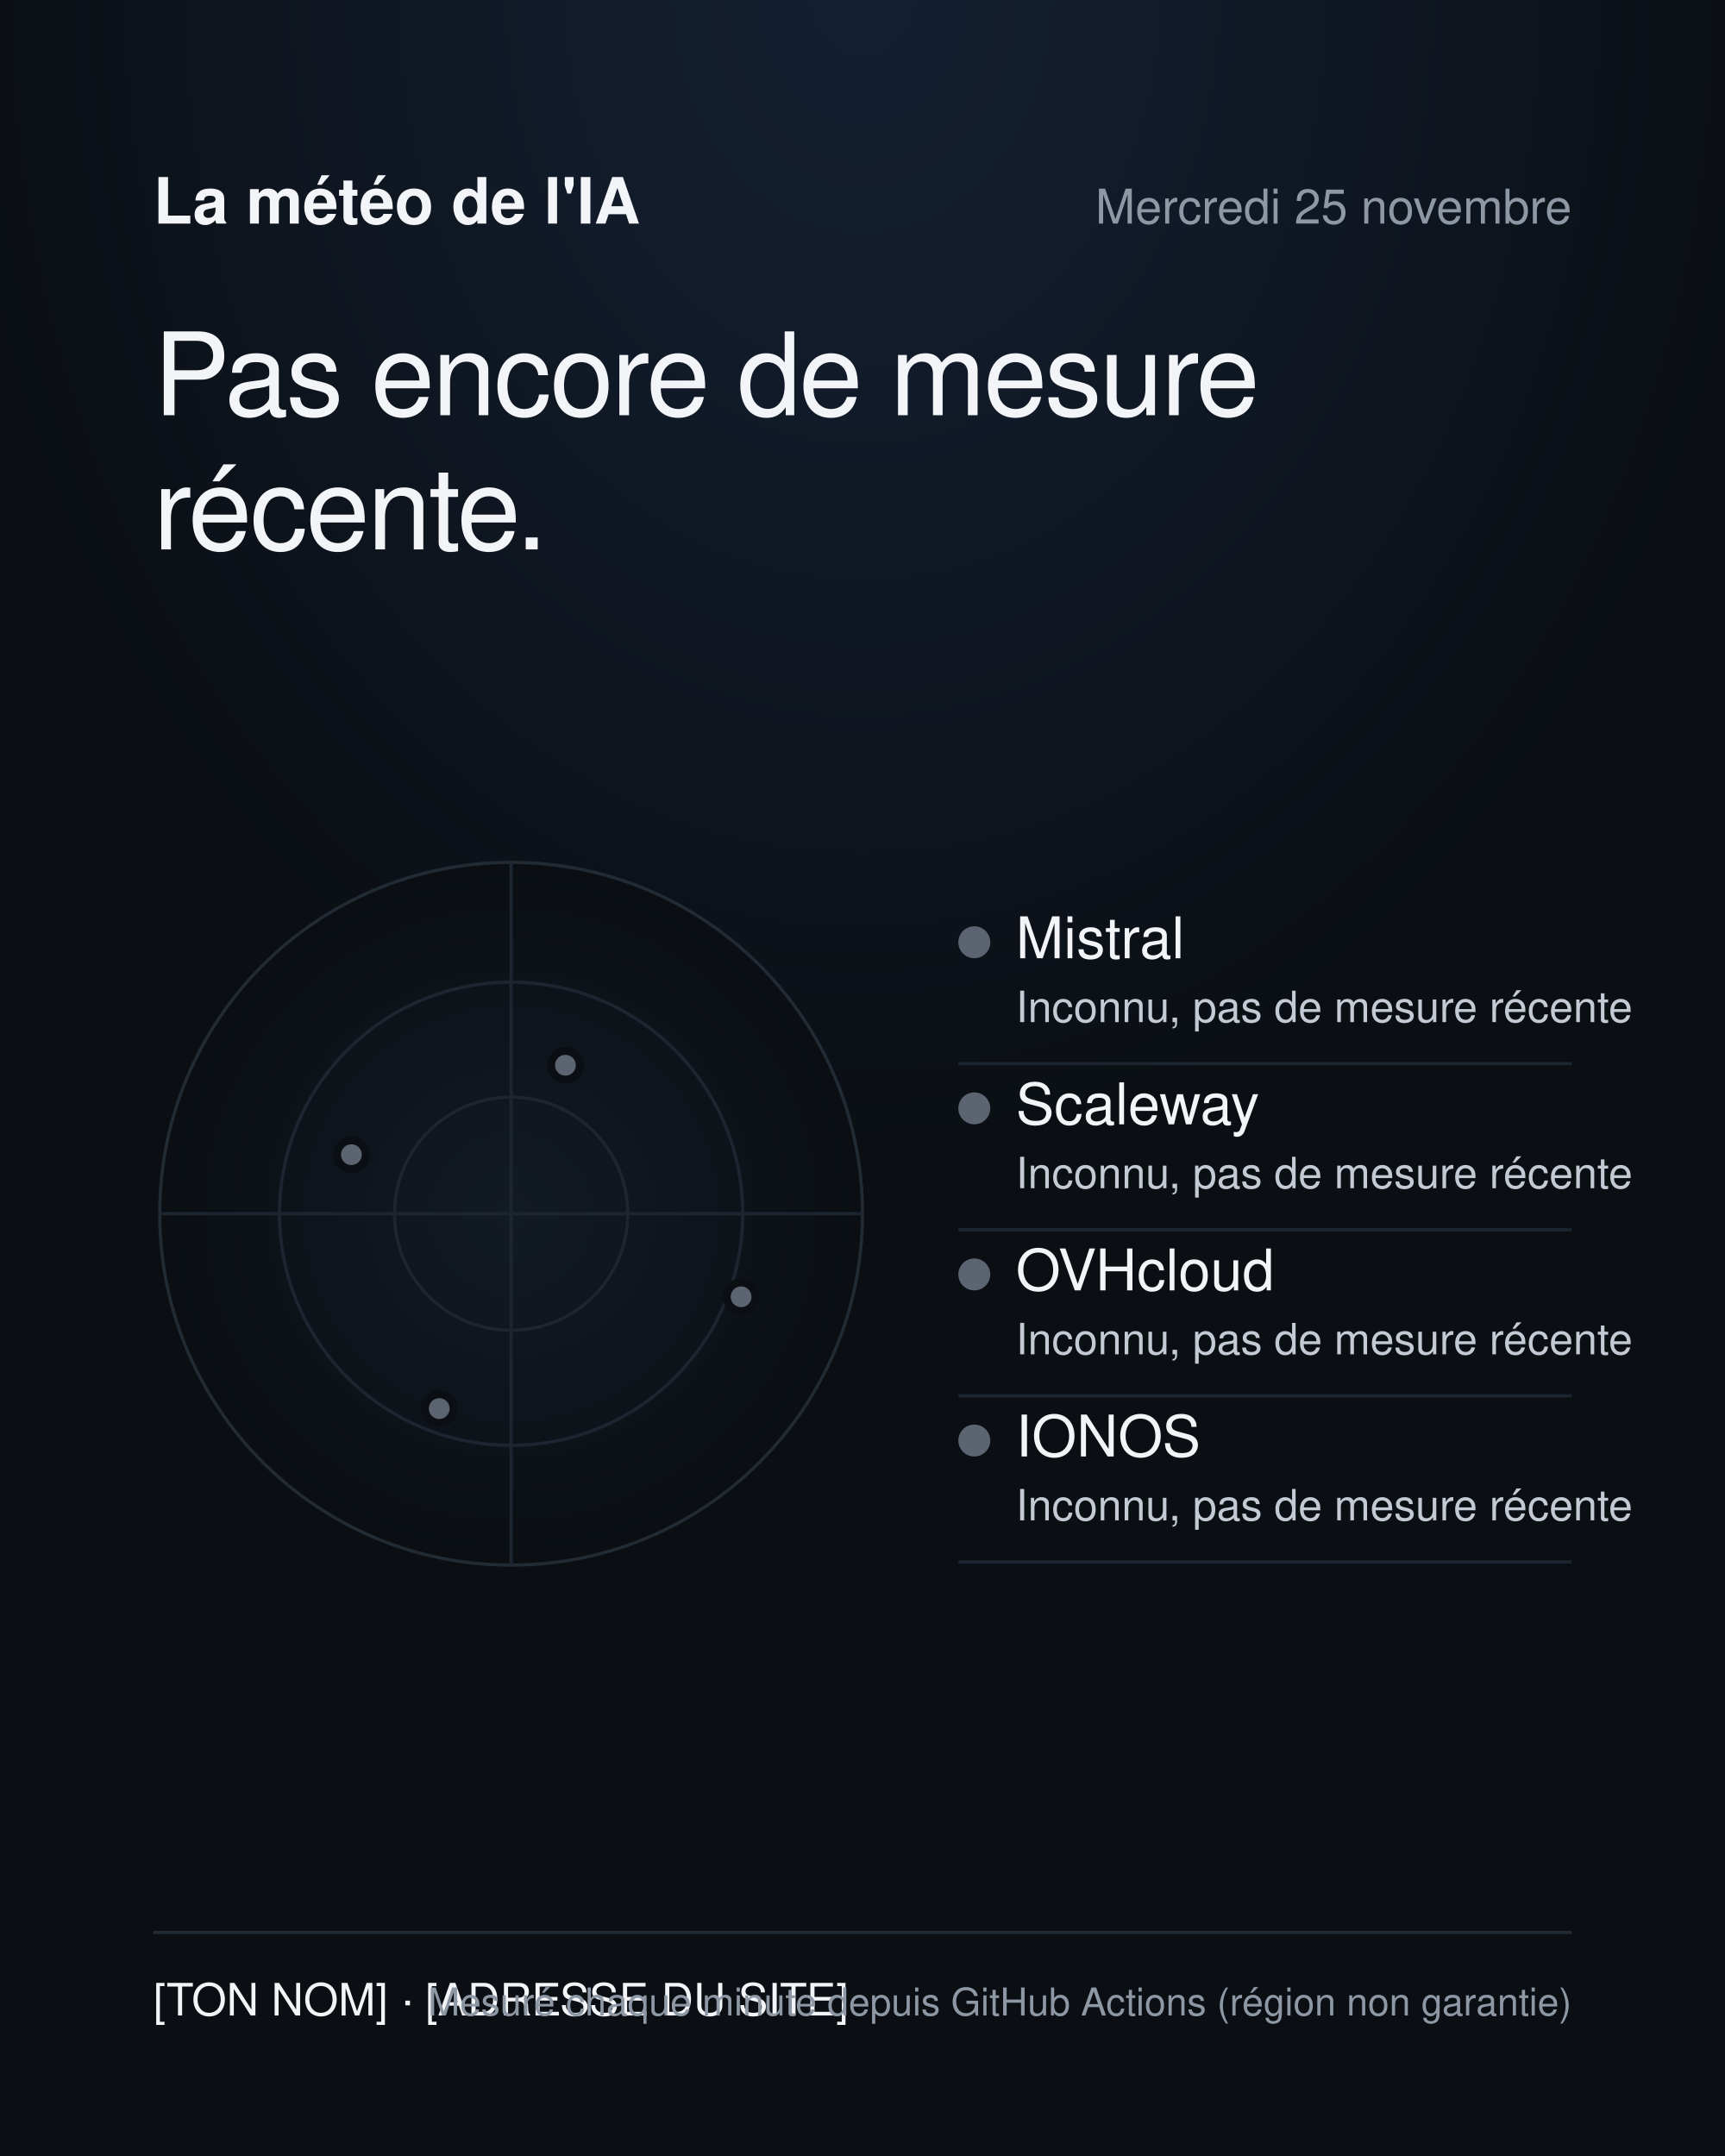
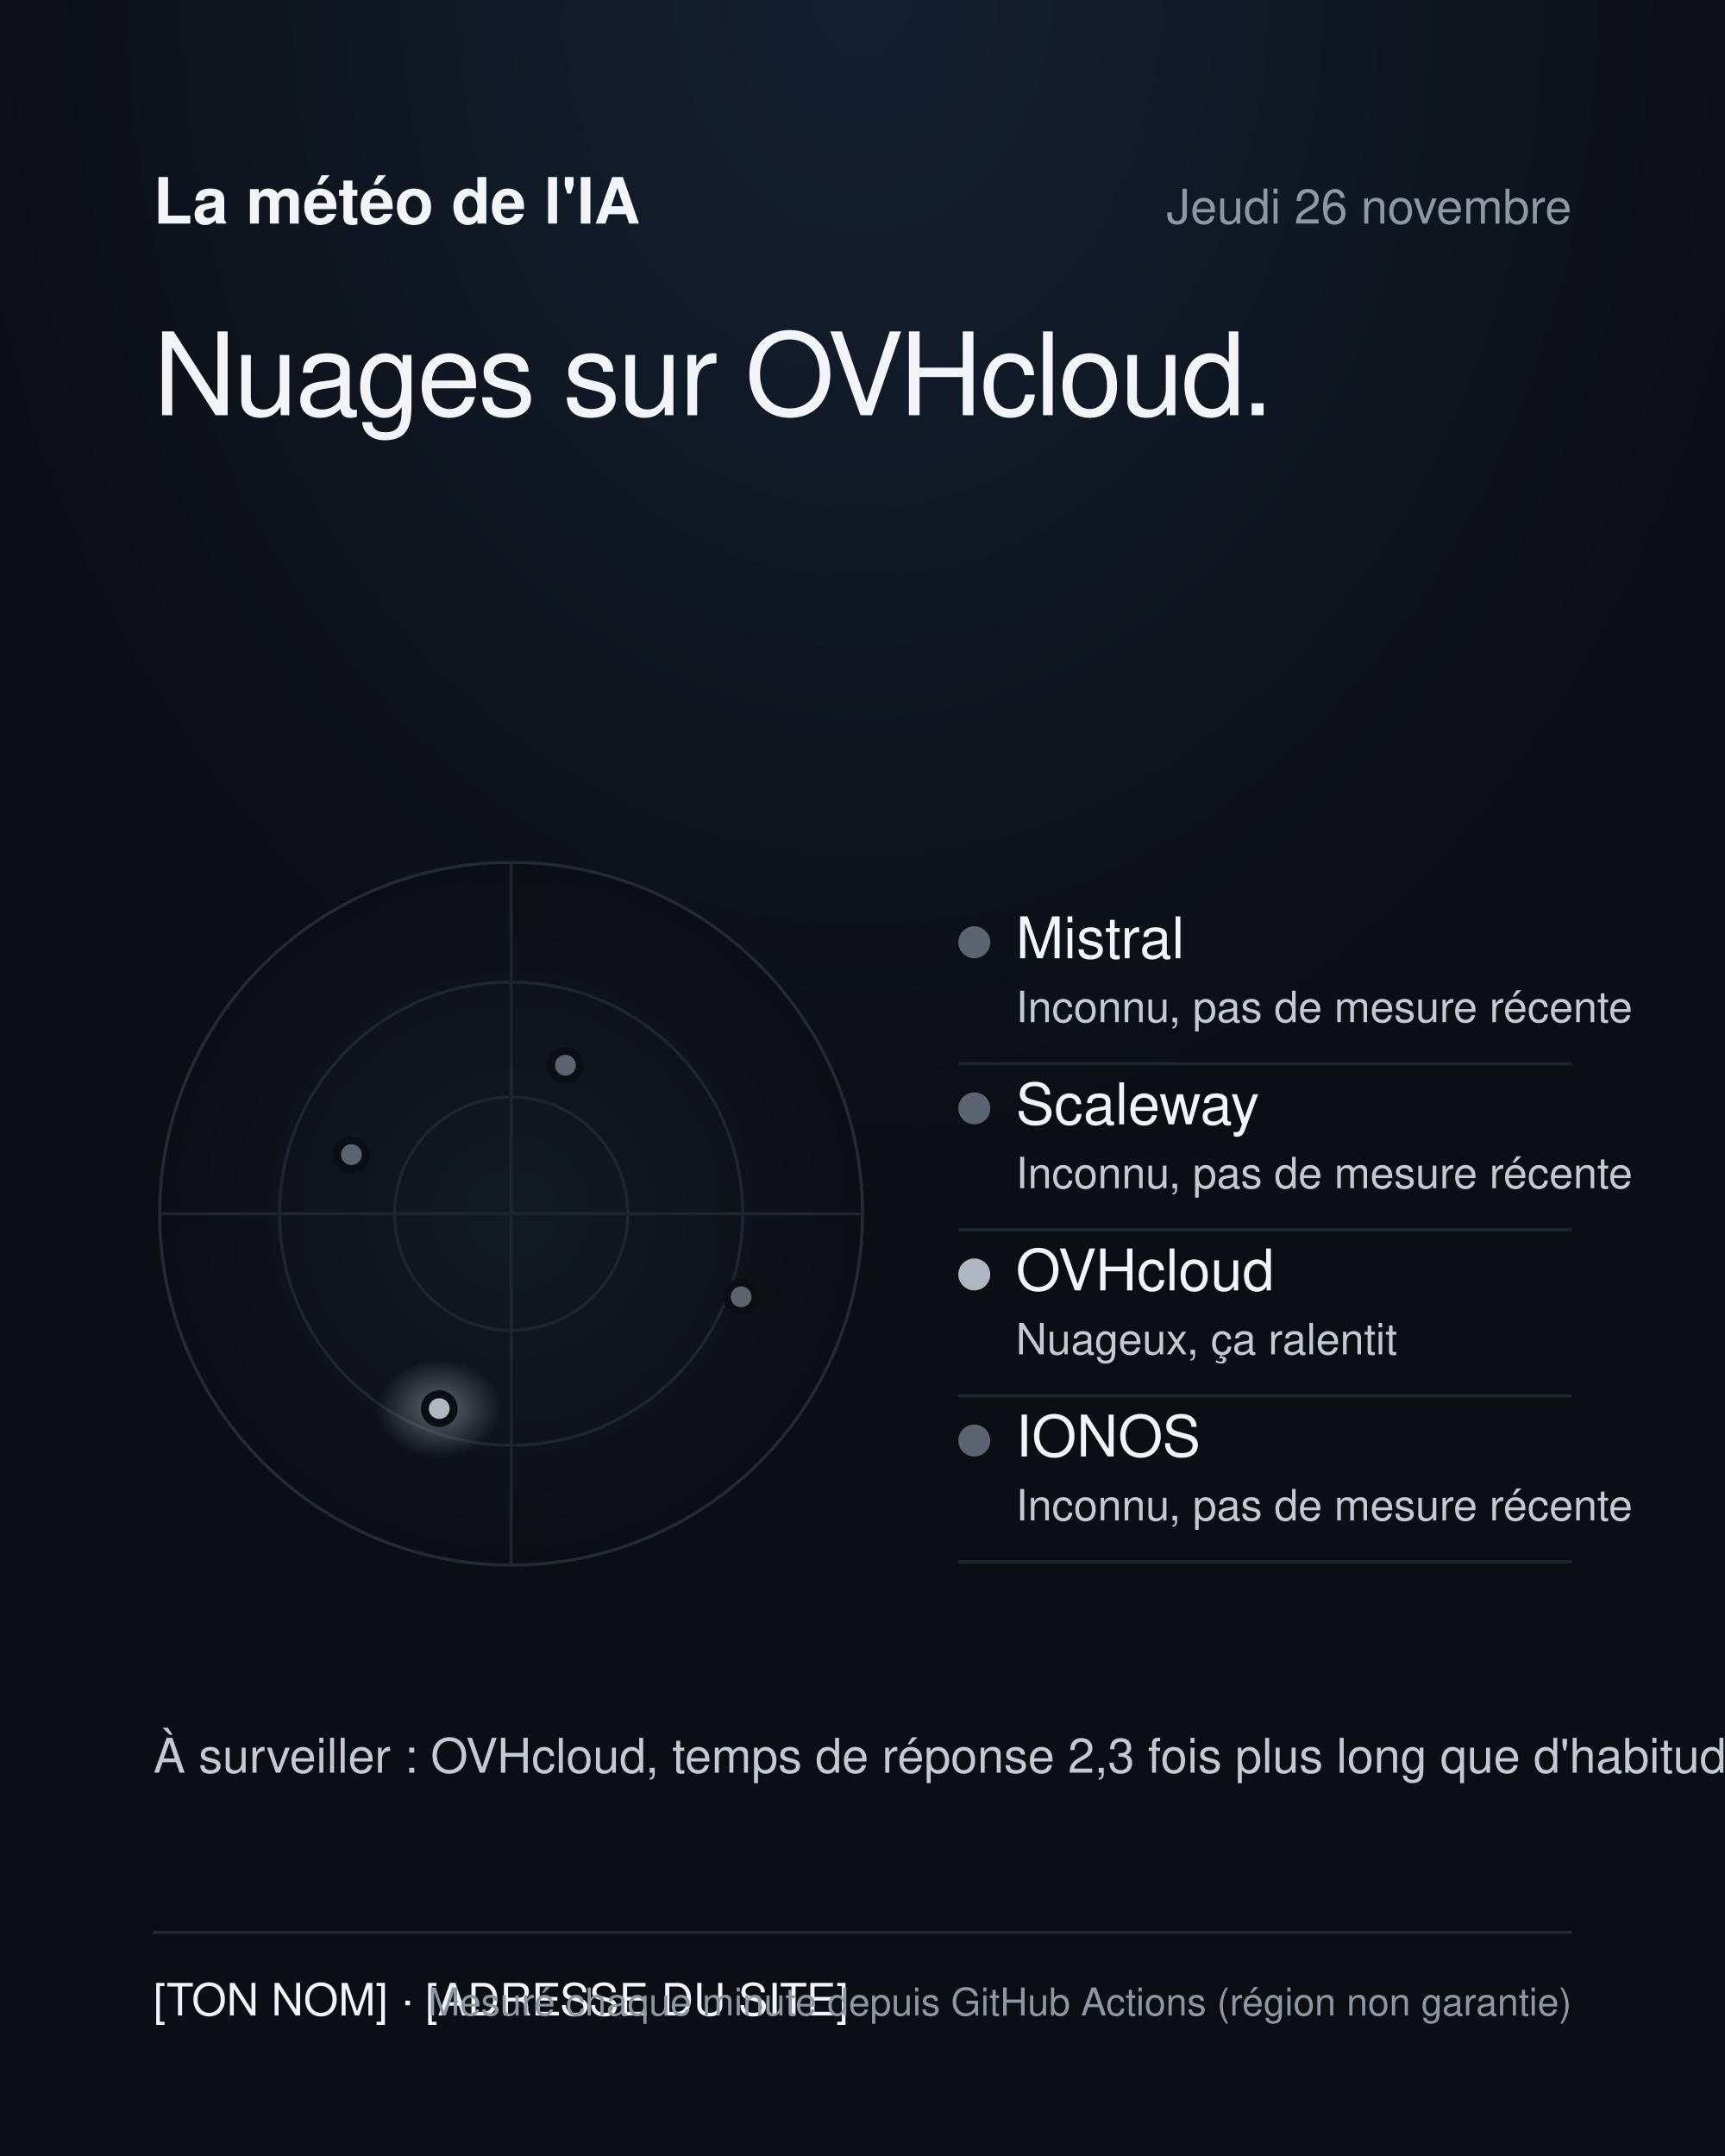
<svg xmlns="http://www.w3.org/2000/svg" width="1080" height="1350" viewBox="0 0 1080 1350" font-family="Geist, Helvetica, Arial, sans-serif">
  <defs>
    <radialGradient id="ciel" cx="50%" cy="0%" r="90%">
      <stop offset="0%" stop-color="#142033" />
      <stop offset="60%" stop-color="#0B0F14" />
    </radialGradient>
    <radialGradient id="radar" cx="50%" cy="50%" r="50%">
      <stop offset="0%" stop-color="#121A24" />
      <stop offset="100%" stop-color="#0B0F14" />
    </radialGradient>
    <radialGradient id="orage">
      <stop offset="0%" stop-color="#FF7850" stop-opacity=".85" />
      <stop offset="45%" stop-color="#FF7850" stop-opacity=".35" />
      <stop offset="72%" stop-color="#FF7850" stop-opacity="0" />
    </radialGradient>
    <radialGradient id="nuage">
      <stop offset="0%" stop-color="#AEB7C2" stop-opacity=".5" />
      <stop offset="70%" stop-color="#AEB7C2" stop-opacity="0" />
    </radialGradient>
  </defs>
  <rect width="1080" height="1350" fill="url(#ciel)" />
  <text x="96" y="140" font-size="40" font-weight="600" fill="#F2F4F7">La météo de l'IA</text>
-   <text x="984" y="140" font-size="30" fill="#8E98A5" text-anchor="end">Mercredi 25 novembre</text>
-   <text x="96" y="260" font-size="72" fill="#F2F4F7" letter-spacing="-1.5">Pas encore de mesure</text>
-   <text x="96" y="344" font-size="72" fill="#F2F4F7" letter-spacing="-1.5">récente.</text>
+   <text x="984" y="140" font-size="30" fill="#8E98A5" text-anchor="end">Jeudi 26 novembre</text>
+   <text x="96" y="260" font-size="72" fill="#F2F4F7" letter-spacing="-1.5">Nuages sur OVHcloud.</text>
  <circle cx="320" cy="760" r="220" fill="url(#radar)" stroke="#222A33" stroke-width="2" />
  <circle cx="320" cy="760" r="145" fill="none" stroke="#1C2530" stroke-width="2" />
  <circle cx="320" cy="760" r="73" fill="none" stroke="#1C2530" stroke-width="2" />
  <line x1="100" y1="760" x2="540" y2="760" stroke="#1C2530" stroke-width="2" />
  <line x1="320" y1="540" x2="320" y2="980" stroke="#1C2530" stroke-width="2" />
  <circle cx="354" cy="667" r="9" fill="#5B6470" stroke="#0B0F14" stroke-width="5" />
  <circle cx="464" cy="812" r="9" fill="#5B6470" stroke="#0B0F14" stroke-width="5" />
-   <circle cx="275" cy="882" r="9" fill="#5B6470" stroke="#0B0F14" stroke-width="5" />
+   <ellipse cx="275" cy="882" rx="56" ry="44" fill="url(#nuage)" />
+   <circle cx="275" cy="882" r="9" fill="#AEB7C2" stroke="#0B0F14" stroke-width="5" />
  <circle cx="220" cy="723" r="9" fill="#5B6470" stroke="#0B0F14" stroke-width="5" />
  <circle cx="610" cy="590" r="10" fill="#5B6470" />
  <text x="636" y="600" font-size="36" font-weight="500" fill="#F2F4F7">Mistral</text>
  <text x="636" y="640" font-size="27" fill="#C3CAD3">Inconnu, pas de mesure récente</text>
  <line x1="600" y1="666" x2="984" y2="666" stroke="#1C2530" stroke-width="2" />
  <circle cx="610" cy="694" r="10" fill="#5B6470" />
  <text x="636" y="704" font-size="36" font-weight="500" fill="#F2F4F7">Scaleway</text>
  <text x="636" y="744" font-size="27" fill="#C3CAD3">Inconnu, pas de mesure récente</text>
  <line x1="600" y1="770" x2="984" y2="770" stroke="#1C2530" stroke-width="2" />
-   <circle cx="610" cy="798" r="10" fill="#5B6470" />
+   <circle cx="610" cy="798" r="10" fill="#AEB7C2" />
  <text x="636" y="808" font-size="36" font-weight="500" fill="#F2F4F7">OVHcloud</text>
-   <text x="636" y="848" font-size="27" fill="#C3CAD3">Inconnu, pas de mesure récente</text>
+   <text x="636" y="848" font-size="27" fill="#C3CAD3">Nuageux, ça ralentit</text>
  <line x1="600" y1="874" x2="984" y2="874" stroke="#1C2530" stroke-width="2" />
  <circle cx="610" cy="902" r="10" fill="#5B6470" />
  <text x="636" y="912" font-size="36" font-weight="500" fill="#F2F4F7">IONOS</text>
  <text x="636" y="952" font-size="27" fill="#C3CAD3">Inconnu, pas de mesure récente</text>
  <line x1="600" y1="978" x2="984" y2="978" stroke="#1C2530" stroke-width="2" />
+   <text x="96" y="1110" font-size="30" fill="#C3CAD3">À surveiller : OVHcloud, temps de réponse 2,3 fois plus long que d'habitude.</text>
  <line x1="96" y1="1210" x2="984" y2="1210" stroke="#222A33" stroke-width="2" />
  <text x="96" y="1262" font-size="28" font-weight="500" fill="#F2F4F7">[TON NOM] · [ADRESSE DU SITE]</text>
  <text x="984" y="1262" font-size="24" fill="#8E98A5" text-anchor="end">Mesuré chaque minute depuis GitHub Actions (région non garantie)</text>
</svg>
